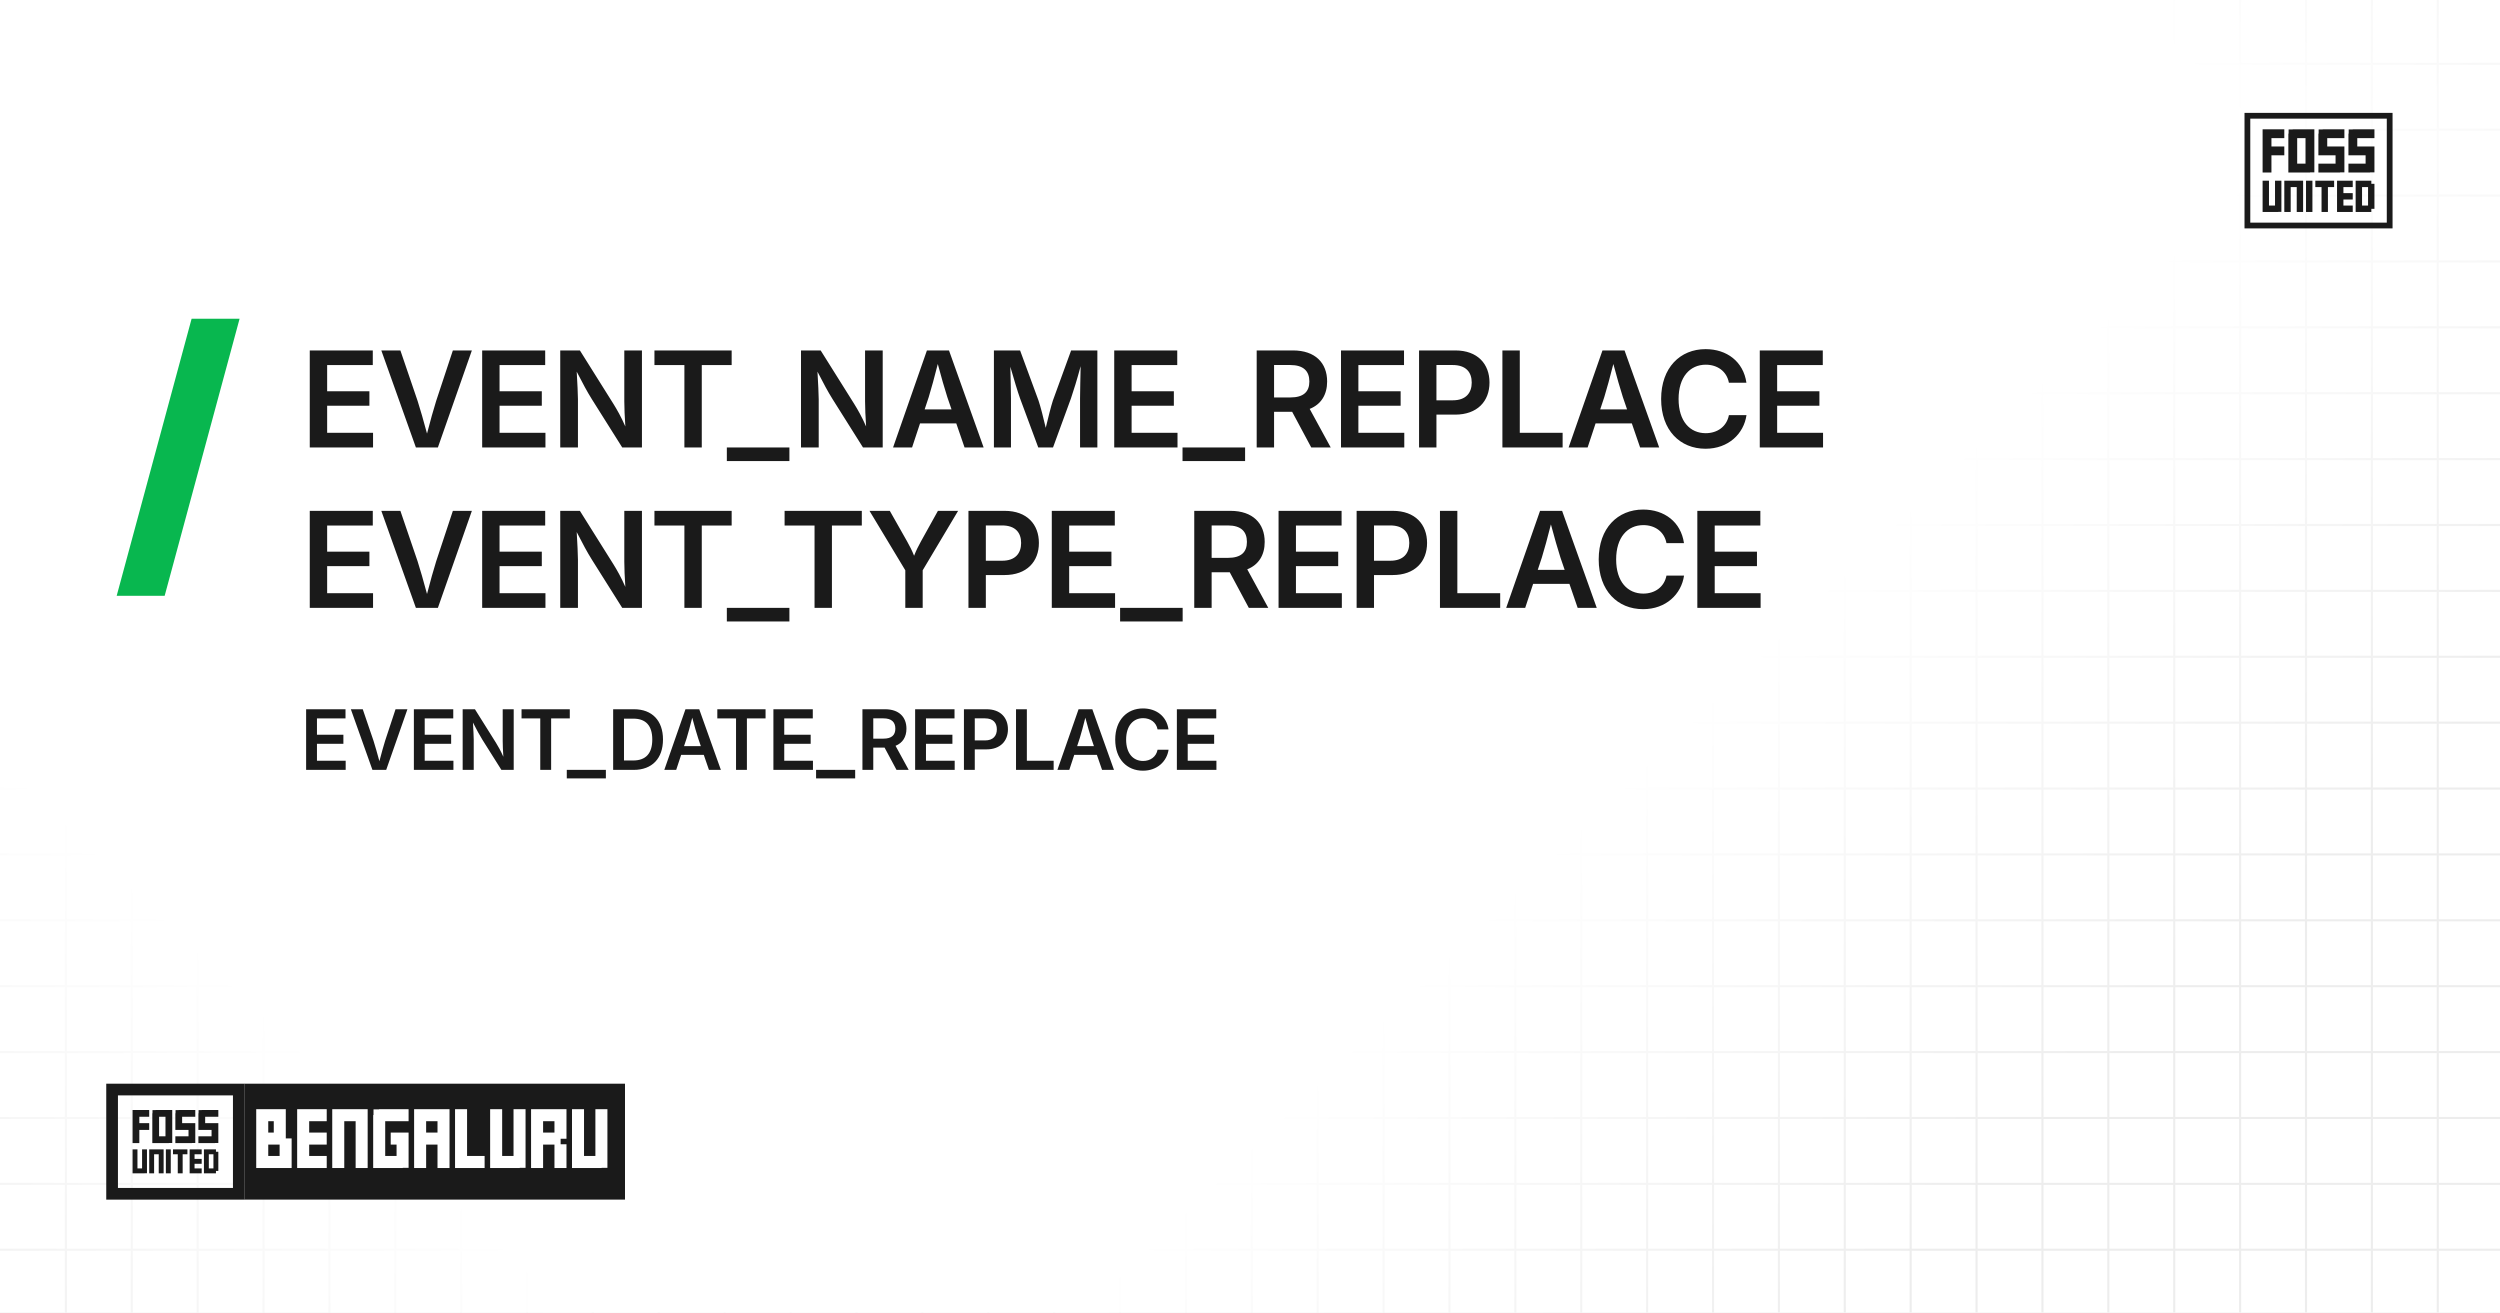
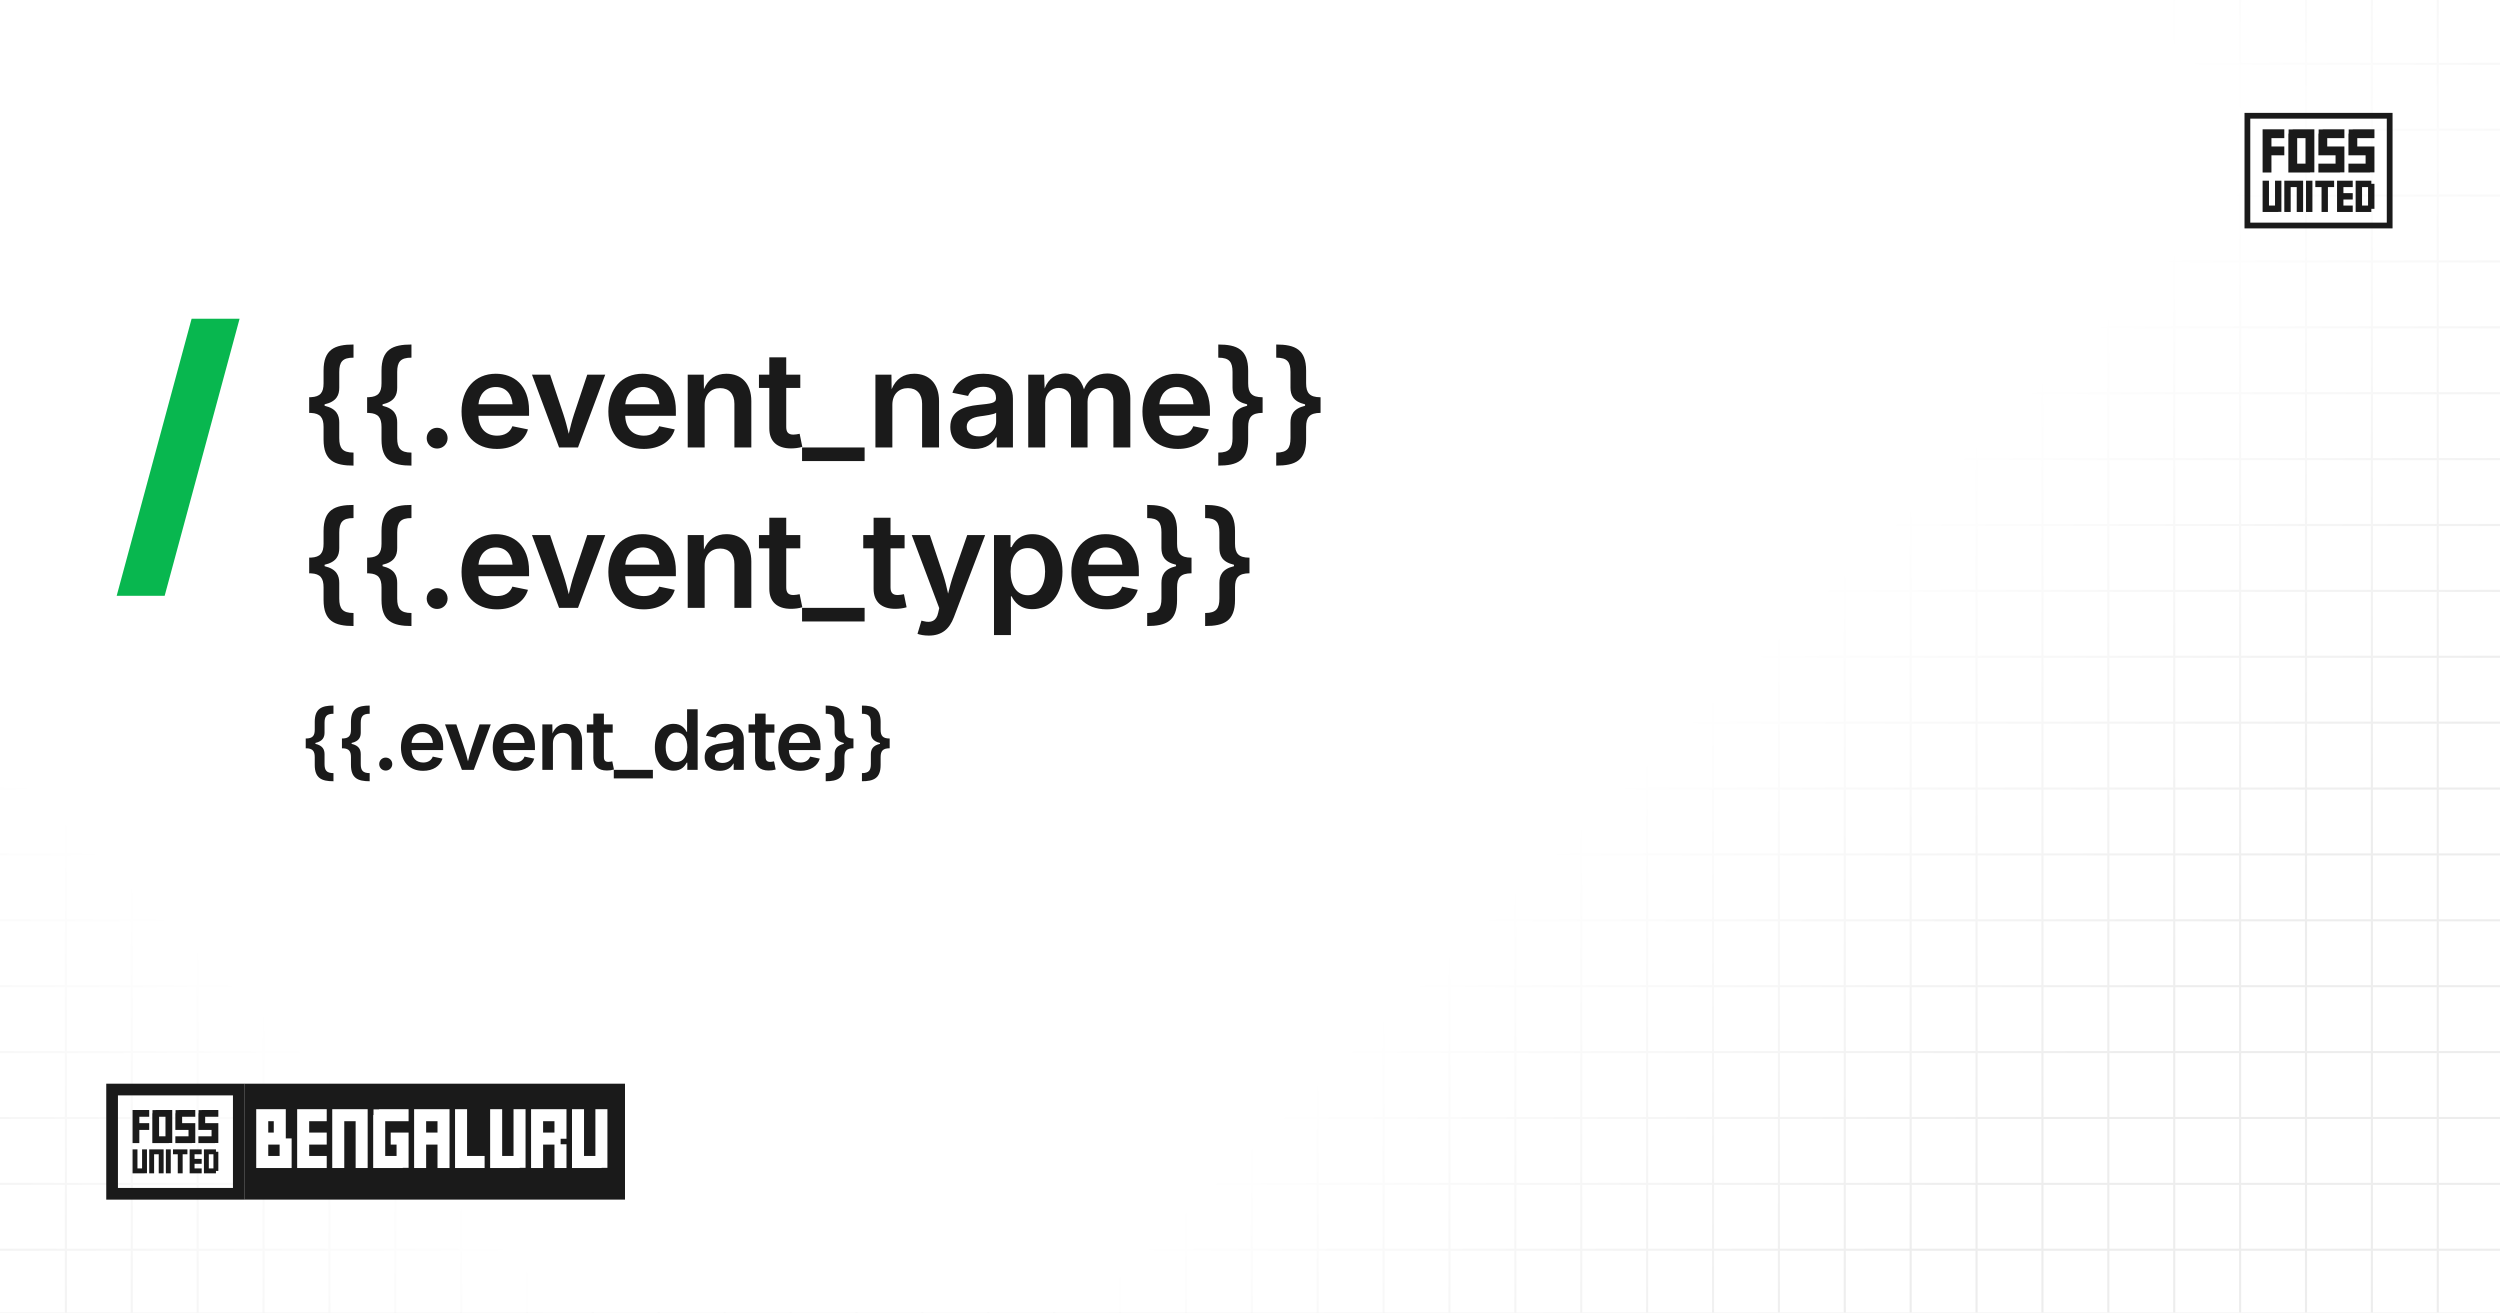
<svg xmlns="http://www.w3.org/2000/svg" width="1200" height="630" viewBox="0 0 1200 630" fill="none">
  <g clip-path="url(#clip0_1_3258)">
    <rect width="1200" height="630" fill="white" />
    <path d="M31.625 -1L31.625 631.5" stroke="#EDEDED" />
    <path d="M63.25 -1L63.25 631.5" stroke="#EDEDED" />
    <path d="M94.875 -1L94.875 631.5" stroke="#EDEDED" />
    <path d="M126.5 -1L126.5 631.5" stroke="#EDEDED" />
    <path d="M158.125 -1L158.125 631.5" stroke="#EDEDED" />
    <path d="M189.75 -1L189.75 631.5" stroke="#EDEDED" />
    <path d="M221.375 -1L221.375 631.5" stroke="#EDEDED" />
    <path d="M253 -1L253 631.5" stroke="#EDEDED" />
    <path d="M284.625 -1L284.625 631.5" stroke="#EDEDED" />
    <path d="M316.25 -1L316.25 631.5" stroke="#EDEDED" />
    <path d="M347.875 -1L347.875 631.5" stroke="#EDEDED" />
    <path d="M379.5 -1L379.5 631.5" stroke="#EDEDED" />
    <path d="M411.125 -1L411.125 631.5" stroke="#EDEDED" />
    <path d="M442.75 -1L442.75 631.5" stroke="#EDEDED" />
    <path d="M474.375 -1L474.375 631.5" stroke="#EDEDED" />
    <path d="M506 -1L506 631.5" stroke="#EDEDED" />
    <path d="M537.625 -1L537.625 631.5" stroke="#EDEDED" />
    <path d="M569.25 -1L569.25 631.5" stroke="#EDEDED" />
    <path d="M600.875 -1L600.875 631.5" stroke="#EDEDED" />
    <path d="M632.5 30.625H9.83477e-06" stroke="#EDEDED" />
    <path d="M632.5 62.249H9.83477e-06" stroke="#EDEDED" />
    <path d="M632.5 93.874H9.83477e-06" stroke="#EDEDED" />
    <path d="M632.5 125.5H9.83477e-06" stroke="#EDEDED" />
    <path d="M632.5 157.125H9.83477e-06" stroke="#EDEDED" />
    <path d="M632.5 188.75H9.83477e-06" stroke="#EDEDED" />
    <path d="M632.5 220.375H9.83477e-06" stroke="#EDEDED" />
    <path d="M632.5 252H9.83477e-06" stroke="#EDEDED" />
    <path d="M632.5 283.625H9.83477e-06" stroke="#EDEDED" />
    <path d="M632.5 315.25H9.83477e-06" stroke="#EDEDED" />
    <path d="M632.5 346.875H9.83477e-06" stroke="#EDEDED" />
    <path d="M632.5 378.5H9.83477e-06" stroke="#EDEDED" />
    <path d="M632.5 410.125H9.83477e-06" stroke="#EDEDED" />
    <path d="M632.5 441.75H9.83477e-06" stroke="#EDEDED" />
    <path d="M632.5 473.375H9.83477e-06" stroke="#EDEDED" />
    <path d="M632.5 505H9.83477e-06" stroke="#EDEDED" />
    <path d="M632.5 536.625H9.83477e-06" stroke="#EDEDED" />
    <path d="M632.5 568.25H9.83477e-06" stroke="#EDEDED" />
    <path d="M632.5 599.875H9.83477e-06" stroke="#EDEDED" />
    <path d="M664.125 -1L664.125 631.5" stroke="#EDEDED" />
    <path d="M632.5 -1L632.5 631.5" stroke="#EDEDED" />
    <path d="M695.75 -1L695.75 631.5" stroke="#EDEDED" />
    <path d="M727.375 -1L727.375 631.5" stroke="#EDEDED" />
    <path d="M759 -1L759 631.5" stroke="#EDEDED" />
    <path d="M790.625 -1L790.625 631.5" stroke="#EDEDED" />
    <path d="M822.25 -1L822.25 631.5" stroke="#EDEDED" />
    <path d="M853.875 -1L853.875 631.5" stroke="#EDEDED" />
    <path d="M885.5 -1L885.5 631.5" stroke="#EDEDED" />
    <path d="M917.125 -1L917.125 631.5" stroke="#EDEDED" />
    <path d="M948.75 -1L948.75 631.5" stroke="#EDEDED" />
    <path d="M980.375 -1L980.375 631.5" stroke="#EDEDED" />
    <path d="M1012 -1L1012 631.5" stroke="#EDEDED" />
    <path d="M1043.62 -1L1043.63 631.5" stroke="#EDEDED" />
    <path d="M1075.25 -1L1075.25 631.5" stroke="#EDEDED" />
    <path d="M1106.88 -1L1106.88 631.5" stroke="#EDEDED" />
    <path d="M1138.5 -1L1138.5 631.5" stroke="#EDEDED" />
    <path d="M1170.12 -1L1170.13 631.5" stroke="#EDEDED" />
    <path d="M1265 30.625H632.5" stroke="#EDEDED" />
    <path d="M1265 62.249H632.5" stroke="#EDEDED" />
    <path d="M1265 93.874H632.5" stroke="#EDEDED" />
    <path d="M1265 125.5H632.5" stroke="#EDEDED" />
    <path d="M1265 157.125H632.5" stroke="#EDEDED" />
    <path d="M1265 188.75H632.5" stroke="#EDEDED" />
    <path d="M1265 220.375H632.5" stroke="#EDEDED" />
    <path d="M1265 252H632.5" stroke="#EDEDED" />
    <path d="M1265 283.625H632.5" stroke="#EDEDED" />
    <path d="M1265 315.25H632.5" stroke="#EDEDED" />
    <path d="M1265 346.875H632.5" stroke="#EDEDED" />
    <path d="M1265 378.5H632.5" stroke="#EDEDED" />
    <path d="M1265 410.125H632.5" stroke="#EDEDED" />
    <path d="M1265 441.75H632.5" stroke="#EDEDED" />
    <path d="M1265 473.375H632.5" stroke="#EDEDED" />
    <path d="M1265 505H632.5" stroke="#EDEDED" />
    <path d="M1265 536.625H632.5" stroke="#EDEDED" />
    <path d="M1265 568.25H632.5" stroke="#EDEDED" />
    <path d="M1265 599.875H632.5" stroke="#EDEDED" />
    <g clip-path="url(#paint0_diamond_1_3258_clip_path)" data-figma-skip-parse="true">
      <g transform="matrix(0 1.042 -1.0755 0 396.5 72)">
        <rect x="0" y="0" width="1000.96" height="1000.93" fill="url(#paint0_diamond_1_3258)" opacity="1" shape-rendering="crispEdges" />
        <rect x="0" y="0" width="1000.96" height="1000.93" transform="scale(1 -1)" fill="url(#paint0_diamond_1_3258)" opacity="1" shape-rendering="crispEdges" />
        <rect x="0" y="0" width="1000.96" height="1000.93" transform="scale(-1 1)" fill="url(#paint0_diamond_1_3258)" opacity="1" shape-rendering="crispEdges" />
        <rect x="0" y="0" width="1000.96" height="1000.93" transform="scale(-1)" fill="url(#paint0_diamond_1_3258)" opacity="1" shape-rendering="crispEdges" />
      </g>
    </g>
    <ellipse cx="396.5" cy="72" rx="1075.5" ry="1042" data-figma-gradient-fill="{&quot;type&quot;:&quot;GRADIENT_DIAMOND&quot;,&quot;stops&quot;:[{&quot;color&quot;:{&quot;r&quot;:1.0,&quot;g&quot;:1.0,&quot;b&quot;:1.0,&quot;a&quot;:1.0},&quot;position&quot;:0.63953727483749390},{&quot;color&quot;:{&quot;r&quot;:1.0,&quot;g&quot;:1.0,&quot;b&quot;:1.0,&quot;a&quot;:0.0},&quot;position&quot;:1.0}],&quot;stopsVar&quot;:[{&quot;color&quot;:{&quot;r&quot;:1.0,&quot;g&quot;:1.0,&quot;b&quot;:1.0,&quot;a&quot;:1.0},&quot;position&quot;:0.63953727483749390},{&quot;color&quot;:{&quot;r&quot;:1.0,&quot;g&quot;:1.0,&quot;b&quot;:1.0,&quot;a&quot;:0.0},&quot;position&quot;:1.0}],&quot;transform&quot;:{&quot;m00&quot;:1.3171076371481377e-13,&quot;m01&quot;:-2151.0,&quot;m02&quot;:1472.0,&quot;m10&quot;:2084.0,&quot;m11&quot;:1.2760819690423725e-13,&quot;m12&quot;:-970.0},&quot;opacity&quot;:1.0,&quot;blendMode&quot;:&quot;NORMAL&quot;,&quot;visible&quot;:true}" />
    <path d="M115 153L79.032 286H56L91.968 153H115Z" fill="#08B74F" />
    <text fill="#1A1A1A" xml:space="preserve" style="white-space: pre" font-family="Inter" font-size="64" font-weight="600" letter-spacing="-0.02em">
-       <tspan x="144" y="214.773">EVENT_NAME_REPLACE</tspan>
-       <tspan x="144" y="291.773">EVENT_TYPE_REPLACE</tspan>
+       <tspan x="144" y="214.773">{{.event_name}}</tspan>
+       <tspan x="144" y="291.773">{{.event_type}}</tspan>
    </text>
    <text fill="#1A1A1A" xml:space="preserve" style="white-space: pre" font-family="Inter" font-size="40" font-weight="600" letter-spacing="-0.02em">
-       <tspan x="144" y="369.545">EVENT_DATE_REPLACE</tspan>
+       <tspan x="144" y="369.545">{{.event_date}}</tspan>
    </text>
    <path d="M1090.29 82.803H1086.05V62.07H1096.47V66.306H1090.29V70.31H1096.47V74.546H1090.29V82.803Z" fill="#1A1A1A" />
    <path d="M1102.65 78.551H1106.65V66.306H1102.65V78.551ZM1100.47 82.803V80.726H1098.41V64.13H1100.47V62.07H1108.83V64.13H1110.89V80.726H1108.83V82.803H1100.47ZM1098.53 62.136H1100.47V64.13H1098.53V62.136ZM1108.83 62.07H1110.89V64.13H1108.83V62.07ZM1108.83 80.726H1110.89V82.737H1108.83V80.726ZM1098.41 80.726H1100.47V82.803H1098.41V80.726Z" fill="#1A1A1A" />
    <path d="M1123.25 82.803H1112.83V78.551H1121.07V74.546H1114.89V72.486H1112.83V64.13H1114.89V62.07H1125.31V66.306H1117.07V70.31H1123.25V72.371H1125.31V80.726H1123.25V82.803ZM1112.95 62.136H1114.89V64.13H1112.95V62.136ZM1112.83 72.486H1114.89V74.546H1112.83V72.486ZM1123.25 70.31H1125.31V72.371H1123.25V70.31ZM1123.25 80.726H1125.31V82.737H1123.25V80.726Z" fill="#1A1A1A" />
    <path d="M1137.67 82.803H1127.25V78.551H1135.49V74.546H1129.31V72.486H1127.25V64.13H1129.31V62.07H1139.73V66.306H1131.49V70.31H1137.67V72.371H1139.73V80.726H1137.67V82.803ZM1127.37 62.136H1129.31V64.13H1127.37V62.136ZM1127.25 72.486H1129.31V74.546H1127.25V72.486ZM1137.67 70.31H1139.73V72.371H1137.67V70.31ZM1137.67 80.726H1139.73V82.737H1137.67V80.726Z" fill="#1A1A1A" />
    <path d="M1087.54 101.743V100.24H1086.05V86.735H1089.11V98.665H1092.01V86.735H1095.07V100.24H1093.58V101.743H1087.54ZM1086.05 100.24H1087.54V101.743H1086.05V100.24ZM1093.58 100.24H1095.07V101.695H1093.58V100.24Z" fill="#1A1A1A" />
    <path d="M1099.53 101.743H1096.47V86.735H1105.49V101.743H1102.43V89.801H1099.53V101.743Z" fill="#1A1A1A" />
    <path d="M1109.96 101.743H1106.89V86.735H1109.96V101.743Z" fill="#1A1A1A" />
    <path d="M1117.4 101.743H1114.34V89.801H1111.36V86.735H1120.38V89.801H1117.4V101.743Z" fill="#1A1A1A" />
    <path d="M1129.31 101.743H1121.78V86.735H1129.31V89.801H1124.84V92.7H1129.31V95.766H1124.84V98.665H1129.31V101.743Z" fill="#1A1A1A" />
    <path d="M1133.78 98.665H1136.67V89.801H1133.78V98.665ZM1130.71 101.743V86.735H1138.24V88.226H1139.73V100.24H1138.24V101.743H1130.71Z" fill="#1A1A1A" />
    <path d="M1147.04 55.565H1078.75V108.248H1147.04V55.565Z" stroke="#1A1A1A" stroke-width="2.769" />
    <path d="M117.373 520.173H300V575.81H117.373V520.173Z" fill="#1A1A1A" />
    <path d="M128.758 538.18V543.635H131.408V538.18H128.758ZM128.758 554.859H134.215V549.404H128.758V554.859ZM122.987 560.651V532.41H137.179V546.441H139.986V560.651H122.987Z" fill="white" />
    <path d="M156.827 560.651H142.635V532.41H156.827V538.18H148.407V543.635H156.827V549.404H148.407V554.859H156.827V560.651Z" fill="white" />
    <path d="M165.248 560.651H159.477V532.41H176.476V560.651H170.705V538.18H165.248V560.651Z" fill="white" />
    <path d="M181.933 560.651V557.822H179.126V535.217H181.933V532.41H196.125V538.18H184.897V554.859H190.354V549.404H187.547V543.635H196.125V557.822H193.318V560.651H181.933ZM179.283 532.5H181.933V535.217H179.283V532.5ZM193.318 557.822H196.125V560.561H193.318V557.822ZM179.126 557.822H181.933V560.651H179.126V557.822Z" fill="white" />
    <path d="M204.546 538.18V543.635H210.002V538.18H204.546ZM204.546 560.651H198.774V532.41H215.773V560.651H210.002V549.404H204.546V560.651Z" fill="white" />
    <path d="M218.423 560.651V532.41H224.194V554.859H232.615V560.651H218.423Z" fill="white" />
    <path d="M238.072 560.651V557.822H235.265V532.41H241.036V554.859H246.493V532.41H252.264V557.822H249.457V560.651H238.072ZM235.265 557.822H238.072V560.651H235.265V557.822ZM249.457 557.822H252.264V560.561H249.457V557.822Z" fill="white" />
    <path d="M260.685 538.18V543.635H266.141V538.18H260.685ZM260.685 560.651H254.913V532.41H269.105V535.217H271.912V546.598H269.105V549.247H271.912V560.651H266.141V549.404H260.685V560.651ZM269.105 532.41H271.912V535.217H269.105V532.41Z" fill="white" />
    <path d="M277.369 560.651V557.822H274.562V532.41H280.333V554.859H285.79V532.41H291.561V557.822H288.754V560.651H277.369ZM274.562 557.822H277.369V560.651H274.562V557.822ZM288.754 557.822H291.561V560.561H288.754V557.822Z" fill="white" />
    <path d="M66.88 548.687H63.632V532.8H71.62V536.046H66.88V539.114H71.62V542.36H66.88V548.687Z" fill="#1A1A1A" />
    <path d="M76.36 545.429H79.431V536.046H76.36V545.429ZM74.692 548.687V547.095H73.112V534.379H74.692V532.8H81.1V534.379H82.68V547.095H81.1V548.687H74.692ZM73.2 532.851H74.692V534.379H73.2V532.851ZM81.1 532.8L82.68 532.8V534.379H81.1V532.8ZM81.1 547.095H82.68V548.636H81.1V547.095ZM73.112 547.095H74.692V548.687L73.112 548.687V547.095Z" fill="#1A1A1A" />
    <path d="M92.159 548.687H84.171V545.429H90.491V542.36H85.751V540.781H84.171V534.379H85.751V532.8H93.74V536.046H87.42V539.114H92.159V540.693H93.74V547.095H92.159V548.687ZM84.26 532.851H85.751V534.379H84.26V532.851ZM84.171 540.781H85.751V542.36H84.171L84.171 540.781ZM92.159 539.114H93.74L93.74 540.693H92.159V539.114ZM92.159 547.095H93.74L93.74 548.636H92.159L92.159 547.095Z" fill="#1A1A1A" />
    <path d="M103.219 548.687H95.231V545.429H101.551V542.36H96.811V540.781H95.231V534.379H96.811V532.8H104.799V536.046H98.479V539.114H103.219V540.693H104.799V547.095H103.219V548.687ZM95.319 532.851H96.811V534.379H95.319V532.851ZM95.231 540.781H96.811V542.36H95.231L95.231 540.781ZM103.219 539.114H104.799L104.799 540.693H103.219V539.114ZM103.219 547.095H104.799L104.799 548.636H103.219L103.219 547.095Z" fill="#1A1A1A" />
    <path d="M64.773 563.2V562.048H63.631V551.7H65.979V560.841H68.198V551.7H70.546V562.048H69.404V563.2H64.773ZM63.631 562.048H64.773V563.2H63.631V562.048ZM69.404 562.048H70.546V563.163H69.404V562.048Z" fill="#1A1A1A" />
    <path d="M73.971 563.2H71.624V551.7H78.539V563.2H76.191V554.049H73.971V563.2Z" fill="#1A1A1A" />
    <path d="M81.964 563.2H79.616V551.7H81.964V563.2Z" fill="#1A1A1A" />
    <path d="M87.673 563.2H85.325V554.049H83.042V551.7H89.957V554.049H87.673V563.2Z" fill="#1A1A1A" />
    <path d="M96.807 563.2H91.034V551.7H96.807V554.049H93.382V556.27H96.807V558.62H93.382V560.841H96.807V563.2Z" fill="#1A1A1A" />
    <path d="M100.233 560.841H102.452V554.049H100.233V560.841ZM97.885 563.2V551.7H103.658V552.843H104.8V562.048H103.658V563.2H97.885Z" fill="#1A1A1A" />
    <path fill-rule="evenodd" clip-rule="evenodd" d="M51 520.173V575.827H117.431V520.173H51ZM111.817 570.215V525.785H56.614V570.215H111.817Z" fill="#1A1A1A" />
  </g>
  <defs>
    <clipPath id="paint0_diamond_1_3258_clip_path">
      <ellipse cx="396.5" cy="72" rx="1075.5" ry="1042" />
    </clipPath>
    <linearGradient id="paint0_diamond_1_3258" x1="0" y1="0" x2="500" y2="500" gradientUnits="userSpaceOnUse">
      <stop offset="0.64" stop-color="white" />
      <stop offset="1" stop-color="white" stop-opacity="0" />
    </linearGradient>
    <clipPath id="clip0_1_3258">
      <rect width="1200" height="630" fill="white" />
    </clipPath>
  </defs>
</svg>
